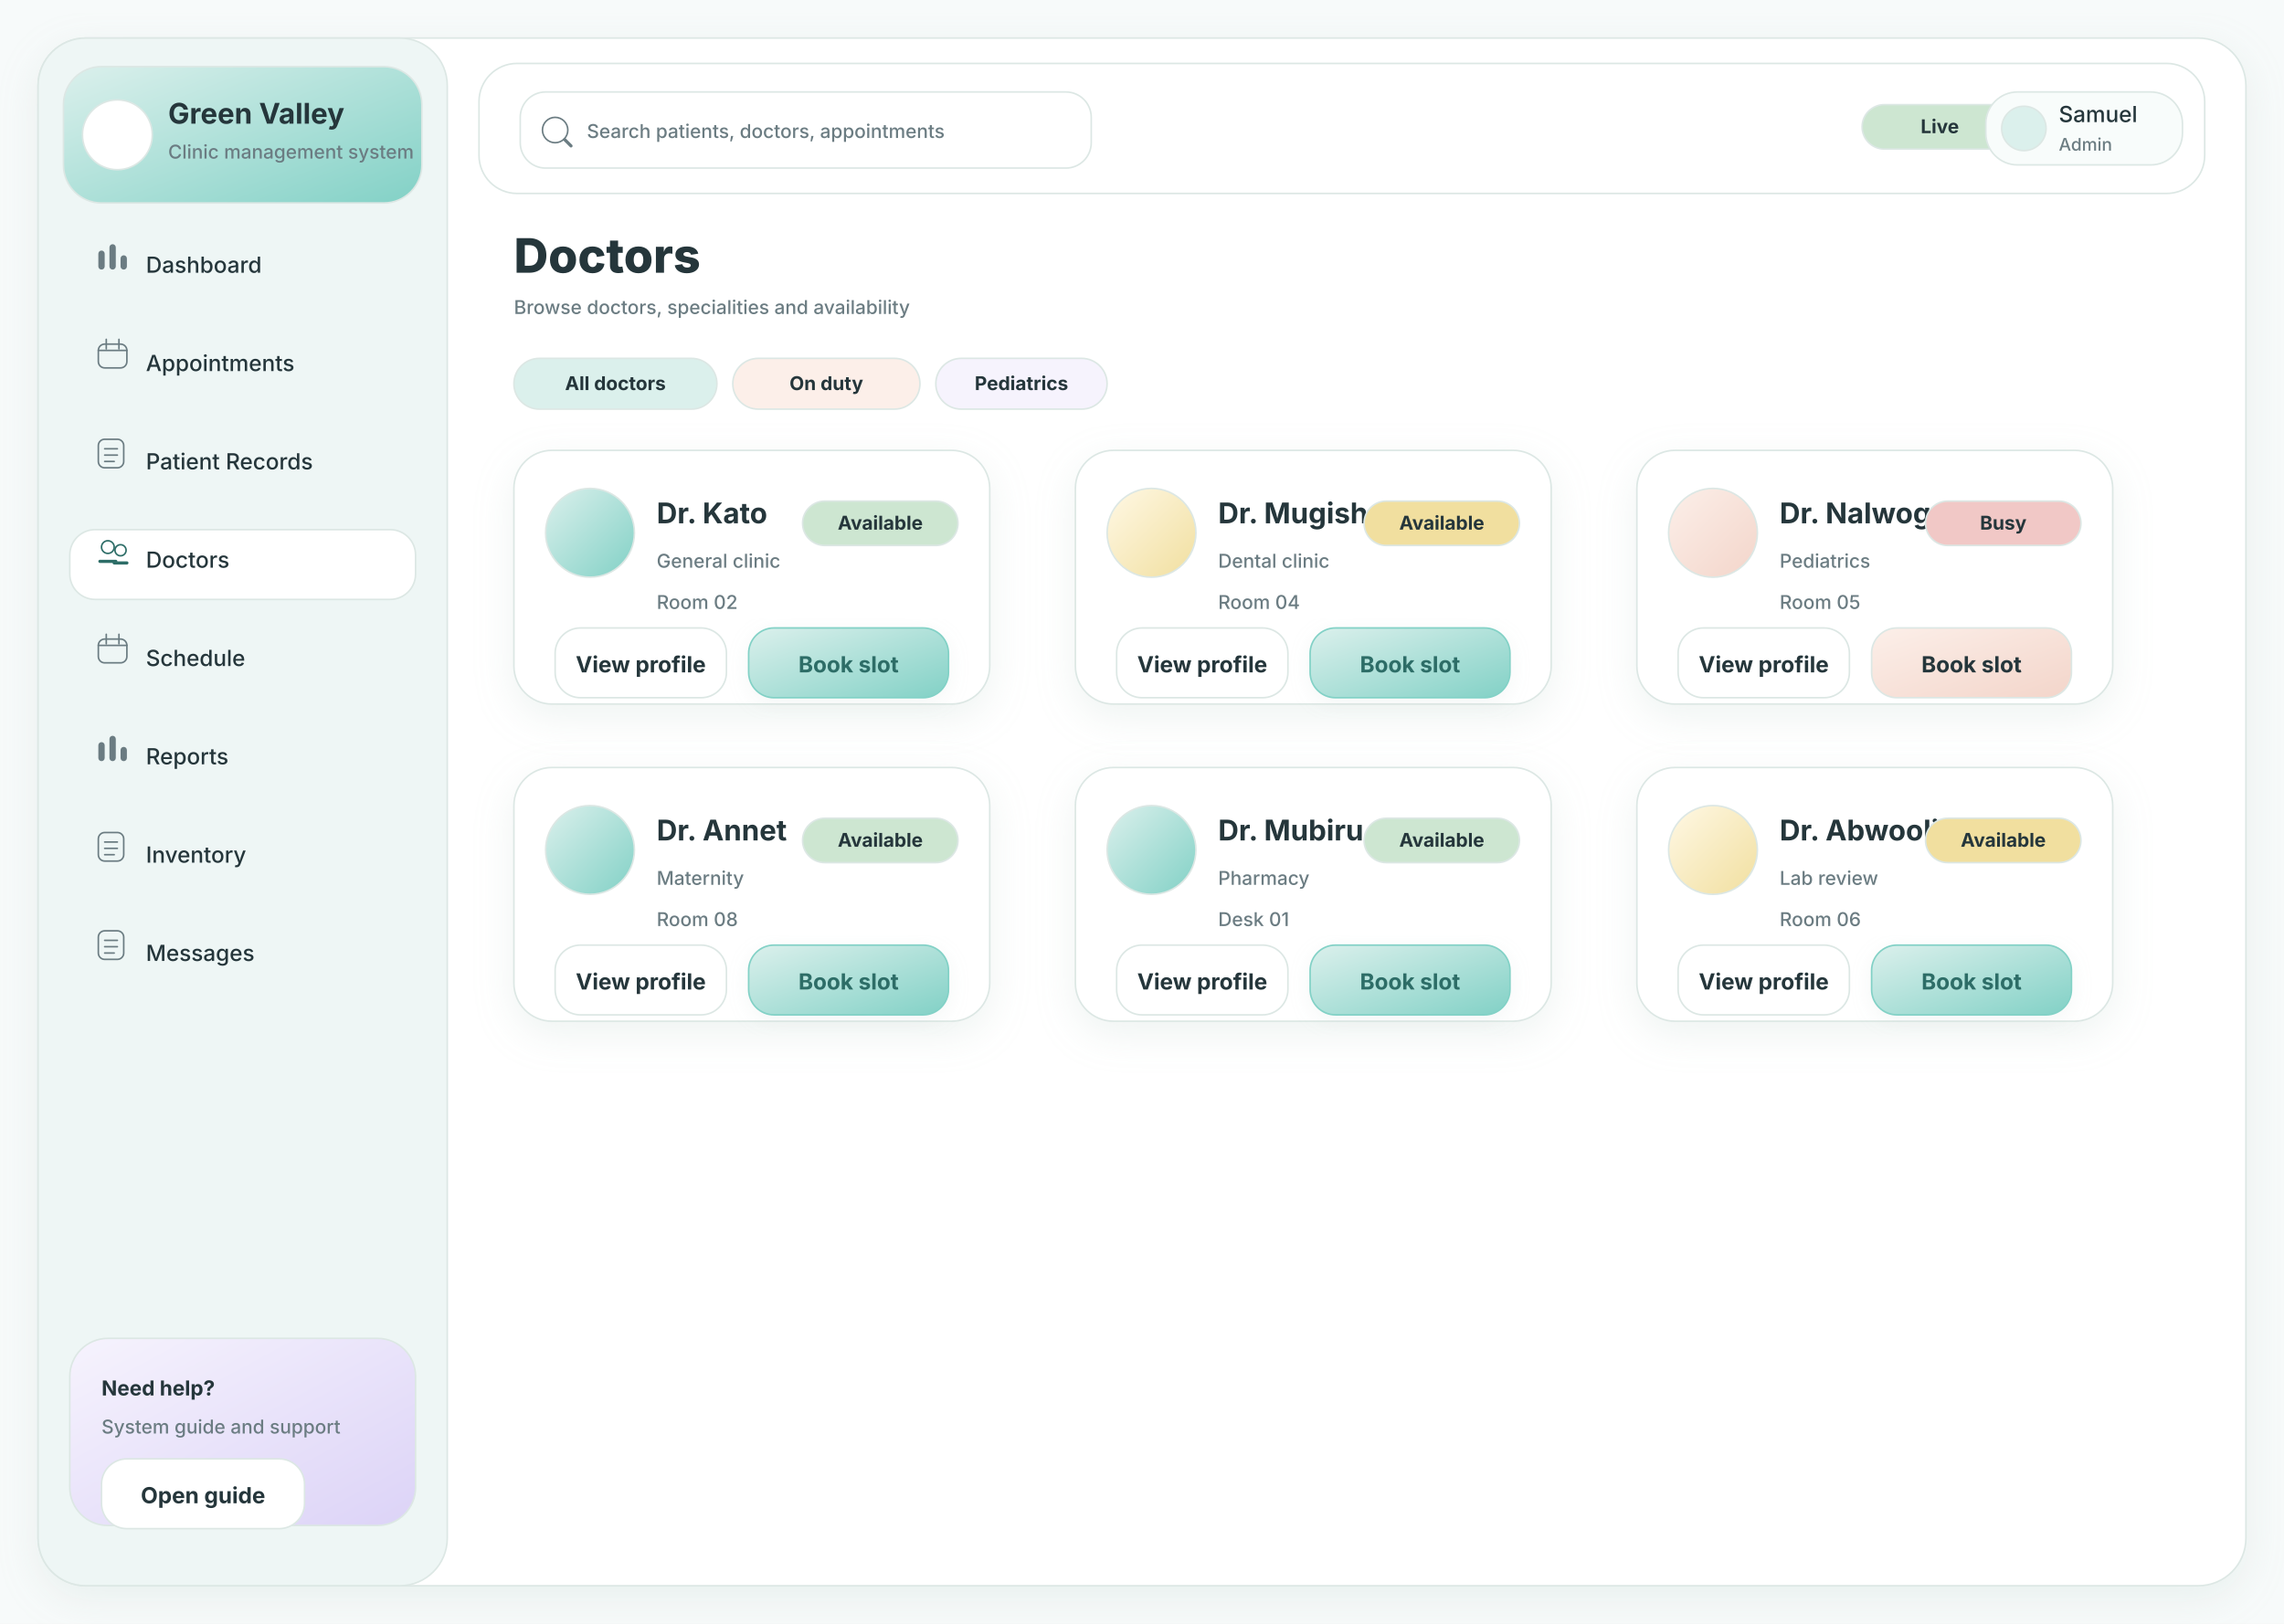
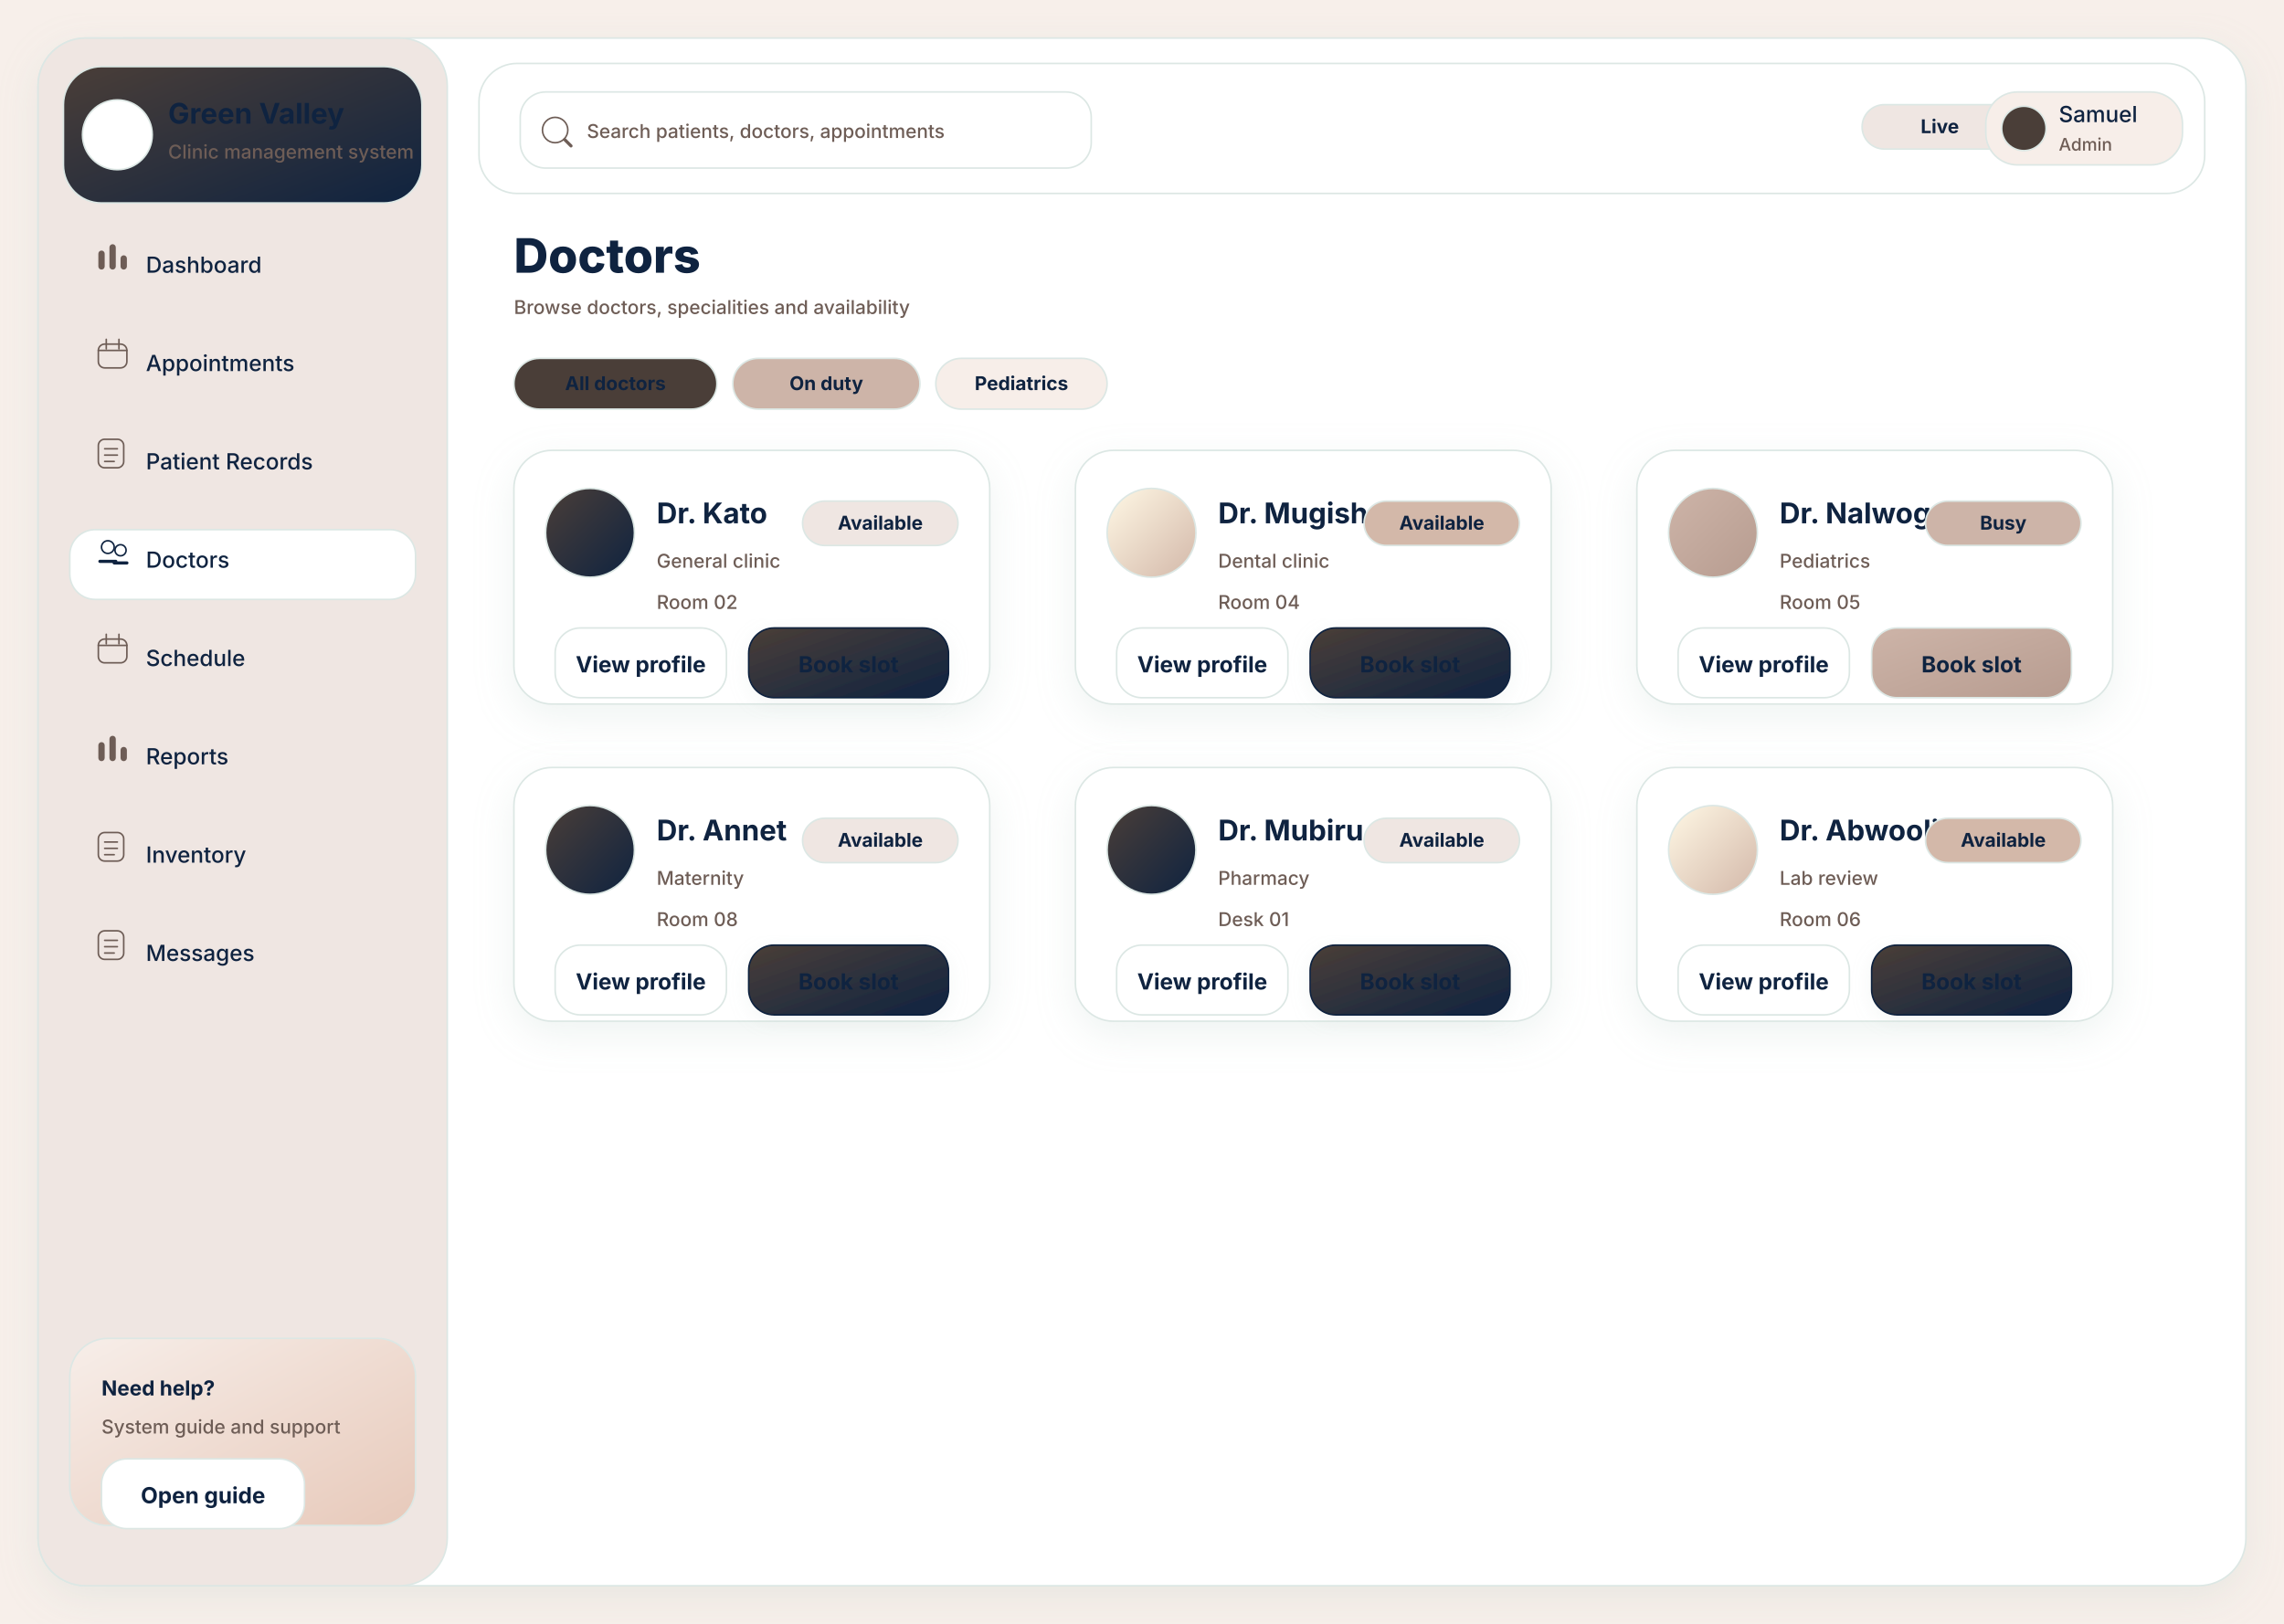
<svg xmlns="http://www.w3.org/2000/svg" width="1440" height="1024" viewBox="0 0 1440 1024">
  <style>
-     .title { font-family: Inter, Arial, sans-serif; font-size: 30px; font-weight: 800; fill: #25363B; }
-     .h2 { font-family: Inter, Arial, sans-serif; font-size: 22px; font-weight: 800; fill: #25363B; }
-     .h3 { font-family: Inter, Arial, sans-serif; font-size: 18px; font-weight: 700; fill: #25363B; }
-     .label { font-family: Inter, Arial, sans-serif; font-size: 13px; font-weight: 700; fill: #25363B; }
-     .body { font-family: Inter, Arial, sans-serif; font-size: 14px; font-weight: 500; fill: #25363B; }
-     .small { font-family: Inter, Arial, sans-serif; font-size: 12px; font-weight: 500; fill: #6B7C82; }
-     .tiny { font-family: Inter, Arial, sans-serif; font-size: 11px; font-weight: 500; fill: #6B7C82; }
-     .chip { font-family: Inter, Arial, sans-serif; font-size: 12px; font-weight: 700; fill: #25363B; }
-     .button { font-family: Inter, Arial, sans-serif; font-size: 14px; font-weight: 700; fill: #2D6D67; }
-     .buttonLight { font-family: Inter, Arial, sans-serif; font-size: 14px; font-weight: 700; fill: #25363B; }
+     .title { font-family: Inter, Arial, sans-serif; font-size: 30px; font-weight: 800; fill: #0F2340; }
+     .h2 { font-family: Inter, Arial, sans-serif; font-size: 22px; font-weight: 800; fill: #0F2340; }
+     .h3 { font-family: Inter, Arial, sans-serif; font-size: 18px; font-weight: 700; fill: #0F2340; }
+     .label { font-family: Inter, Arial, sans-serif; font-size: 13px; font-weight: 700; fill: #0F2340; }
+     .body { font-family: Inter, Arial, sans-serif; font-size: 14px; font-weight: 500; fill: #0F2340; }
+     .small { font-family: Inter, Arial, sans-serif; font-size: 12px; font-weight: 500; fill: #6E5D56; }
+     .tiny { font-family: Inter, Arial, sans-serif; font-size: 11px; font-weight: 500; fill: #6E5D56; }
+     .chip { font-family: Inter, Arial, sans-serif; font-size: 12px; font-weight: 700; fill: #0F2340; }
+     .button { font-family: Inter, Arial, sans-serif; font-size: 14px; font-weight: 700; fill: #0F2340; }
+     .buttonLight { font-family: Inter, Arial, sans-serif; font-size: 14px; font-weight: 700; fill: #0F2340; }
    .whiteBtn { font-family: Inter, Arial, sans-serif; font-size: 14px; font-weight: 700; fill: white; }
-     .num { font-family: Inter, Arial, sans-serif; font-size: 28px; font-weight: 800; fill: #25363B; }
+     .num { font-family: Inter, Arial, sans-serif; font-size: 28px; font-weight: 800; fill: #0F2340; }
    .center { dominant-baseline: middle; text-anchor: middle; }
</style>
  <defs>
    <linearGradient id="gradPrimary" x1="0" y1="0" x2="1" y2="1">
-       <stop offset="0%" stop-color="#DBF0EC" />
-       <stop offset="100%" stop-color="#82D1C6" />
+       <stop offset="0%" stop-color="#4A3E38" />
+       <stop offset="100%" stop-color="#0F2340" />
    </linearGradient>
    <linearGradient id="gradPeach" x1="0" y1="0" x2="1" y2="1">
-       <stop offset="0%" stop-color="#FCEFE9" />
-       <stop offset="100%" stop-color="#F3D5CA" />
+       <stop offset="0%" stop-color="#CDB4A8" />
+       <stop offset="100%" stop-color="#B79C90" />
    </linearGradient>
    <linearGradient id="gradLav" x1="0" y1="0" x2="1" y2="1">
-       <stop offset="0%" stop-color="#F6F3FD" />
-       <stop offset="100%" stop-color="#DCD3F7" />
+       <stop offset="0%" stop-color="#F7EEE9" />
+       <stop offset="100%" stop-color="#E7C9BA" />
    </linearGradient>
    <linearGradient id="gradYellow" x1="0" y1="0" x2="1" y2="1">
      <stop offset="0%" stop-color="#FFF8E5" />
-       <stop offset="100%" stop-color="#F1DF9F" />
+       <stop offset="100%" stop-color="#D3B8A9" />
    </linearGradient>
    <filter id="shadow" x="-20%" y="-20%" width="140%" height="150%">
      <feDropShadow dx="0" dy="8" stdDeviation="12" flood-color="#B9CCC7" flood-opacity="0.22" />
    </filter>
    <filter id="soft" x="-20%" y="-20%" width="140%" height="150%">
      <feDropShadow dx="0" dy="3" stdDeviation="6" flood-color="#B9CCC7" flood-opacity="0.16" />
    </filter>
  </defs>
-   <rect x="0" y="0" width="1440" height="1024" fill="#F7FAFA" rx="0" ry="0" />
+   <rect x="0" y="0" width="1440" height="1024" fill="#F7EFEA" rx="0" ry="0" />
  <rect x="24" y="24" width="1392" height="976" fill="#FFFFFF" stroke="#DCE7E4" stroke-width="1" rx="30" ry="30" filter="url(#shadow)" />
-   <rect x="24" y="24" width="258" height="976" fill="#EEF6F5" stroke="#DCE7E4" stroke-width="1" rx="30" ry="30" />
+   <rect x="24" y="24" width="258" height="976" fill="#EFE6E2" stroke="#DCE7E4" stroke-width="1" rx="30" ry="30" />
  <rect x="40" y="42" width="226" height="86" fill="url(#gradPrimary)" stroke="#DCE7E4" stroke-width="1" rx="24" ry="24" />
  <circle cx="74" cy="85" r="22" fill="white" stroke="#DCE7E4" stroke-width="1" />
  <text x="106" y="78" class="h3" text-anchor="start">Green Valley</text>
  <text x="106" y="100" class="small" text-anchor="start">Clinic management system</text>
-   <rect x="62" y="158" width="4" height="12" fill="#6B7C82" rx="2" ry="2" />
-   <rect x="69" y="154" width="4" height="16" fill="#6B7C82" rx="2" ry="2" />
-   <rect x="76" y="161" width="4" height="9" fill="#6B7C82" rx="2" ry="2" />
-   <text x="92" y="172" class="body" fill="#6B7C82">Dashboard</text>
-   <rect x="62" y="217" width="18" height="15" fill="none" stroke="#6B7C82" stroke-width="1" rx="4" ry="4" />
-   <line x1="67" y1="214" x2="67" y2="220" stroke="#6B7C82" stroke-width="1" stroke-linecap="round" />
-   <line x1="75" y1="214" x2="75" y2="220" stroke="#6B7C82" stroke-width="1" stroke-linecap="round" />
-   <line x1="62" y1="221" x2="80" y2="221" stroke="#6B7C82" stroke-width="1" stroke-linecap="round" />
-   <text x="92" y="234" class="body" fill="#6B7C82">Appointments</text>
-   <rect x="62" y="277" width="16" height="18" fill="none" stroke="#6B7C82" stroke-width="1" rx="4" ry="4" />
-   <line x1="66" y1="283" x2="74" y2="283" stroke="#6B7C82" stroke-width="1" stroke-linecap="round" />
-   <line x1="66" y1="287" x2="74" y2="287" stroke="#6B7C82" stroke-width="1" stroke-linecap="round" />
-   <line x1="66" y1="291" x2="72" y2="291" stroke="#6B7C82" stroke-width="1" stroke-linecap="round" />
-   <text x="92" y="296" class="body" fill="#6B7C82">Patient Records</text>
+   <rect x="62" y="158" width="4" height="12" fill="#6E5D56" rx="2" ry="2" />
+   <rect x="69" y="154" width="4" height="16" fill="#6E5D56" rx="2" ry="2" />
+   <rect x="76" y="161" width="4" height="9" fill="#6E5D56" rx="2" ry="2" />
+   <text x="92" y="172" class="body" fill="#6E5D56">Dashboard</text>
+   <rect x="62" y="217" width="18" height="15" fill="none" stroke="#6E5D56" stroke-width="1" rx="4" ry="4" />
+   <line x1="67" y1="214" x2="67" y2="220" stroke="#6E5D56" stroke-width="1" stroke-linecap="round" />
+   <line x1="75" y1="214" x2="75" y2="220" stroke="#6E5D56" stroke-width="1" stroke-linecap="round" />
+   <line x1="62" y1="221" x2="80" y2="221" stroke="#6E5D56" stroke-width="1" stroke-linecap="round" />
+   <text x="92" y="234" class="body" fill="#6E5D56">Appointments</text>
+   <rect x="62" y="277" width="16" height="18" fill="none" stroke="#6E5D56" stroke-width="1" rx="4" ry="4" />
+   <line x1="66" y1="283" x2="74" y2="283" stroke="#6E5D56" stroke-width="1" stroke-linecap="round" />
+   <line x1="66" y1="287" x2="74" y2="287" stroke="#6E5D56" stroke-width="1" stroke-linecap="round" />
+   <line x1="66" y1="291" x2="72" y2="291" stroke="#6E5D56" stroke-width="1" stroke-linecap="round" />
+   <text x="92" y="296" class="body" fill="#6E5D56">Patient Records</text>
  <rect x="44" y="334" width="218" height="44" fill="white" stroke="#DCE7E4" stroke-width="1" rx="16" ry="16" />
-   <circle cx="68" cy="345" r="4" fill="none" stroke="#2D6D67" stroke-width="1" />
-   <circle cx="76" cy="347" r="3.5" fill="none" stroke="#2D6D67" stroke-width="1" />
-   <line x1="63" y1="354" x2="73" y2="354" stroke="#2D6D67" stroke-width="2" stroke-linecap="round" />
-   <line x1="72" y1="355" x2="80" y2="355" stroke="#2D6D67" stroke-width="2" stroke-linecap="round" />
-   <text x="92" y="358" class="body" fill="#2D6D67">Doctors</text>
-   <rect x="62" y="403" width="18" height="15" fill="none" stroke="#6B7C82" stroke-width="1" rx="4" ry="4" />
-   <line x1="67" y1="400" x2="67" y2="406" stroke="#6B7C82" stroke-width="1" stroke-linecap="round" />
-   <line x1="75" y1="400" x2="75" y2="406" stroke="#6B7C82" stroke-width="1" stroke-linecap="round" />
-   <line x1="62" y1="407" x2="80" y2="407" stroke="#6B7C82" stroke-width="1" stroke-linecap="round" />
-   <text x="92" y="420" class="body" fill="#6B7C82">Schedule</text>
-   <rect x="62" y="468" width="4" height="12" fill="#6B7C82" rx="2" ry="2" />
-   <rect x="69" y="464" width="4" height="16" fill="#6B7C82" rx="2" ry="2" />
-   <rect x="76" y="471" width="4" height="9" fill="#6B7C82" rx="2" ry="2" />
-   <text x="92" y="482" class="body" fill="#6B7C82">Reports</text>
-   <rect x="62" y="525" width="16" height="18" fill="none" stroke="#6B7C82" stroke-width="1" rx="4" ry="4" />
-   <line x1="66" y1="531" x2="74" y2="531" stroke="#6B7C82" stroke-width="1" stroke-linecap="round" />
-   <line x1="66" y1="535" x2="74" y2="535" stroke="#6B7C82" stroke-width="1" stroke-linecap="round" />
-   <line x1="66" y1="539" x2="72" y2="539" stroke="#6B7C82" stroke-width="1" stroke-linecap="round" />
-   <text x="92" y="544" class="body" fill="#6B7C82">Inventory</text>
-   <rect x="62" y="587" width="16" height="18" fill="none" stroke="#6B7C82" stroke-width="1" rx="4" ry="4" />
-   <line x1="66" y1="593" x2="74" y2="593" stroke="#6B7C82" stroke-width="1" stroke-linecap="round" />
-   <line x1="66" y1="597" x2="74" y2="597" stroke="#6B7C82" stroke-width="1" stroke-linecap="round" />
-   <line x1="66" y1="601" x2="72" y2="601" stroke="#6B7C82" stroke-width="1" stroke-linecap="round" />
-   <text x="92" y="606" class="body" fill="#6B7C82">Messages</text>
+   <circle cx="68" cy="345" r="4" fill="none" stroke="#0F2340" stroke-width="1" />
+   <circle cx="76" cy="347" r="3.5" fill="none" stroke="#0F2340" stroke-width="1" />
+   <line x1="63" y1="354" x2="73" y2="354" stroke="#0F2340" stroke-width="2" stroke-linecap="round" />
+   <line x1="72" y1="355" x2="80" y2="355" stroke="#0F2340" stroke-width="2" stroke-linecap="round" />
+   <text x="92" y="358" class="body" fill="#0F2340">Doctors</text>
+   <rect x="62" y="403" width="18" height="15" fill="none" stroke="#6E5D56" stroke-width="1" rx="4" ry="4" />
+   <line x1="67" y1="400" x2="67" y2="406" stroke="#6E5D56" stroke-width="1" stroke-linecap="round" />
+   <line x1="75" y1="400" x2="75" y2="406" stroke="#6E5D56" stroke-width="1" stroke-linecap="round" />
+   <line x1="62" y1="407" x2="80" y2="407" stroke="#6E5D56" stroke-width="1" stroke-linecap="round" />
+   <text x="92" y="420" class="body" fill="#6E5D56">Schedule</text>
+   <rect x="62" y="468" width="4" height="12" fill="#6E5D56" rx="2" ry="2" />
+   <rect x="69" y="464" width="4" height="16" fill="#6E5D56" rx="2" ry="2" />
+   <rect x="76" y="471" width="4" height="9" fill="#6E5D56" rx="2" ry="2" />
+   <text x="92" y="482" class="body" fill="#6E5D56">Reports</text>
+   <rect x="62" y="525" width="16" height="18" fill="none" stroke="#6E5D56" stroke-width="1" rx="4" ry="4" />
+   <line x1="66" y1="531" x2="74" y2="531" stroke="#6E5D56" stroke-width="1" stroke-linecap="round" />
+   <line x1="66" y1="535" x2="74" y2="535" stroke="#6E5D56" stroke-width="1" stroke-linecap="round" />
+   <line x1="66" y1="539" x2="72" y2="539" stroke="#6E5D56" stroke-width="1" stroke-linecap="round" />
+   <text x="92" y="544" class="body" fill="#6E5D56">Inventory</text>
+   <rect x="62" y="587" width="16" height="18" fill="none" stroke="#6E5D56" stroke-width="1" rx="4" ry="4" />
+   <line x1="66" y1="593" x2="74" y2="593" stroke="#6E5D56" stroke-width="1" stroke-linecap="round" />
+   <line x1="66" y1="597" x2="74" y2="597" stroke="#6E5D56" stroke-width="1" stroke-linecap="round" />
+   <line x1="66" y1="601" x2="72" y2="601" stroke="#6E5D56" stroke-width="1" stroke-linecap="round" />
+   <text x="92" y="606" class="body" fill="#6E5D56">Messages</text>
  <rect x="44" y="844" width="218" height="118" fill="url(#gradLav)" stroke="#DCE7E4" stroke-width="1" rx="24" ry="24" />
  <text x="64" y="880" class="label" text-anchor="start">Need help?</text>
  <text x="64" y="904" class="small" text-anchor="start">System guide and support</text>
  <rect x="64" y="920" width="128" height="44" fill="white" stroke="#DCE7E4" stroke-width="1" rx="16" ry="16" />
  <text x="128.0" y="948" class="buttonLight" text-anchor="middle">Open guide</text>
  <rect x="302" y="40" width="1088" height="82" fill="white" stroke="#DCE7E4" stroke-width="1" rx="24" ry="24" />
  <text x="328" y="48" class="label" text-anchor="start" />
  <rect x="328" y="58" width="360" height="48" fill="white" stroke="#DCE7E4" stroke-width="1" rx="16" ry="16" />
-   <circle cx="350" cy="82.0" r="8" fill="none" stroke="#6B7C82" stroke-width="1" />
-   <line x1="356" y1="88.0" x2="360" y2="92.0" stroke="#6B7C82" stroke-width="2" stroke-linecap="round" />
+   <circle cx="350" cy="82.0" r="8" fill="none" stroke="#6E5D56" stroke-width="1" />
+   <line x1="356" y1="88.0" x2="360" y2="92.0" stroke="#6E5D56" stroke-width="2" stroke-linecap="round" />
  <text x="370" y="87.0" class="small" text-anchor="start">Search patients, doctors, appointments</text>
-   <rect x="1174" y="66" width="98" height="28" rx="14" ry="14" fill="#CDE6D1" stroke="#DCE7E4" stroke-width="1" />
-   <text x="1223" y="84" class="chip" text-anchor="middle" fill="#25363B">Live</text>
+   <rect x="1174" y="66" width="98" height="28" rx="14" ry="14" fill="#EFE6E2" stroke="#DCE7E4" stroke-width="1" />
+   <text x="1223" y="84" class="chip" text-anchor="middle" fill="#0F2340">Live</text>
  <circle cx="1296" cy="81" r="20" fill="url(#gradPeach)" stroke="#DCE7E4" stroke-width="1" />
  <circle cx="1342" cy="81" r="20" fill="url(#gradLav)" stroke="#DCE7E4" stroke-width="1" />
  <rect x="1290" y="140" width="100" height="0" fill="none" stroke="none" stroke-width="1" rx="18" ry="18" />
  <rect x="134" y="0" width="0" height="0" fill="none" rx="18" ry="18" />
  <rect x="1218" y="58" width="0" height="0" fill="none" rx="18" ry="18" />
-   <rect x="1252" y="58" width="124" height="46" fill="#F8FCFB" stroke="#DCE7E4" stroke-width="1" rx="20" ry="20" />
-   <circle cx="1276" cy="81" r="14" fill="#DBF0EC" stroke="#DCE7E4" stroke-width="1" />
+   <rect x="1252" y="58" width="124" height="46" fill="#F7EEE9" stroke="#DCE7E4" stroke-width="1" rx="20" ry="20" />
+   <circle cx="1276" cy="81" r="14" fill="#4A3E38" stroke="#DCE7E4" stroke-width="1" />
  <text x="1298" y="77" class="body" text-anchor="start">Samuel</text>
  <text x="1298" y="95" class="tiny" text-anchor="start">Admin</text>
  <text x="324" y="172" class="title" text-anchor="start">Doctors</text>
  <text x="324" y="198" class="small" text-anchor="start">Browse doctors, specialities and availability</text>
-   <rect x="324" y="226" width="128" height="32" fill="#DBF0EC" stroke="#DCE7E4" stroke-width="1" rx="16" ry="16" />
+   <rect x="324" y="226" width="128" height="32" fill="#4A3E38" stroke="#DCE7E4" stroke-width="1" rx="16" ry="16" />
  <text x="388.0" y="246" class="chip" text-anchor="middle">All doctors</text>
-   <rect x="462" y="226" width="118" height="32" fill="#FCEFE9" stroke="#DCE7E4" stroke-width="1" rx="16" ry="16" />
+   <rect x="462" y="226" width="118" height="32" fill="#CDB4A8" stroke="#DCE7E4" stroke-width="1" rx="16" ry="16" />
  <text x="521.0" y="246" class="chip" text-anchor="middle">On duty</text>
-   <rect x="590" y="226" width="108" height="32" fill="#F6F3FD" stroke="#DCE7E4" stroke-width="1" rx="16" ry="16" />
+   <rect x="590" y="226" width="108" height="32" fill="#F7EEE9" stroke="#DCE7E4" stroke-width="1" rx="16" ry="16" />
  <text x="644.0" y="246" class="chip" text-anchor="middle">Pediatrics</text>
  <rect x="324" y="284" width="300" height="160" fill="white" stroke="#DCE7E4" stroke-width="1" rx="24" ry="24" filter="url(#shadow)" />
  <circle cx="372" cy="336" r="28" fill="url(#gradPrimary)" stroke="#DCE7E4" stroke-width="1" />
  <text x="414" y="330" class="h3" text-anchor="start">Dr. Kato</text>
  <text x="414" y="358" class="small" text-anchor="start">General clinic</text>
  <text x="414" y="384" class="small" text-anchor="start">Room 02</text>
-   <rect x="506" y="316" width="98" height="28" rx="14" ry="14" fill="#CDE6D1" stroke="#DCE7E4" stroke-width="1" />
-   <text x="555" y="334" class="chip" text-anchor="middle" fill="#25363B">Available</text>
+   <rect x="506" y="316" width="98" height="28" rx="14" ry="14" fill="#EFE6E2" stroke="#DCE7E4" stroke-width="1" />
+   <text x="555" y="334" class="chip" text-anchor="middle" fill="#0F2340">Available</text>
  <rect x="350" y="396" width="108" height="44" fill="white" stroke="#DCE7E4" stroke-width="1" rx="16" ry="16" />
  <text x="404.0" y="424" class="buttonLight" text-anchor="middle">View profile</text>
-   <rect x="472" y="396" width="126" height="44" fill="url(#gradPrimary)" stroke="#82D1C6" stroke-width="1" rx="16" ry="16" filter="url(#soft)" />
+   <rect x="472" y="396" width="126" height="44" fill="url(#gradPrimary)" stroke="#0F2340" stroke-width="1" rx="16" ry="16" filter="url(#soft)" />
  <text x="535.0" y="424" class="button" text-anchor="middle">Book slot</text>
  <rect x="678" y="284" width="300" height="160" fill="white" stroke="#DCE7E4" stroke-width="1" rx="24" ry="24" filter="url(#shadow)" />
  <circle cx="726" cy="336" r="28" fill="url(#gradYellow)" stroke="#DCE7E4" stroke-width="1" />
  <text x="768" y="330" class="h3" text-anchor="start">Dr. Mugisha</text>
  <text x="768" y="358" class="small" text-anchor="start">Dental clinic</text>
  <text x="768" y="384" class="small" text-anchor="start">Room 04</text>
-   <rect x="860" y="316" width="98" height="28" rx="14" ry="14" fill="#F1DF9F" stroke="#DCE7E4" stroke-width="1" />
-   <text x="909" y="334" class="chip" text-anchor="middle" fill="#25363B">Available</text>
+   <rect x="860" y="316" width="98" height="28" rx="14" ry="14" fill="#D3B8A9" stroke="#DCE7E4" stroke-width="1" />
+   <text x="909" y="334" class="chip" text-anchor="middle" fill="#0F2340">Available</text>
  <rect x="704" y="396" width="108" height="44" fill="white" stroke="#DCE7E4" stroke-width="1" rx="16" ry="16" />
  <text x="758.0" y="424" class="buttonLight" text-anchor="middle">View profile</text>
-   <rect x="826" y="396" width="126" height="44" fill="url(#gradPrimary)" stroke="#82D1C6" stroke-width="1" rx="16" ry="16" filter="url(#soft)" />
+   <rect x="826" y="396" width="126" height="44" fill="url(#gradPrimary)" stroke="#0F2340" stroke-width="1" rx="16" ry="16" filter="url(#soft)" />
  <text x="889.0" y="424" class="button" text-anchor="middle">Book slot</text>
  <rect x="1032" y="284" width="300" height="160" fill="white" stroke="#DCE7E4" stroke-width="1" rx="24" ry="24" filter="url(#shadow)" />
  <circle cx="1080" cy="336" r="28" fill="url(#gradPeach)" stroke="#DCE7E4" stroke-width="1" />
  <text x="1122" y="330" class="h3" text-anchor="start">Dr. Nalwoga</text>
  <text x="1122" y="358" class="small" text-anchor="start">Pediatrics</text>
  <text x="1122" y="384" class="small" text-anchor="start">Room 05</text>
-   <rect x="1214" y="316" width="98" height="28" rx="14" ry="14" fill="#F1C8C6" stroke="#DCE7E4" stroke-width="1" />
-   <text x="1263" y="334" class="chip" text-anchor="middle" fill="#25363B">Busy</text>
+   <rect x="1214" y="316" width="98" height="28" rx="14" ry="14" fill="#CDB4A8" stroke="#DCE7E4" stroke-width="1" />
+   <text x="1263" y="334" class="chip" text-anchor="middle" fill="#0F2340">Busy</text>
  <rect x="1058" y="396" width="108" height="44" fill="white" stroke="#DCE7E4" stroke-width="1" rx="16" ry="16" />
  <text x="1112.0" y="424" class="buttonLight" text-anchor="middle">View profile</text>
  <rect x="1180" y="396" width="126" height="44" fill="url(#gradPeach)" stroke="#DCE7E4" stroke-width="1" rx="16" ry="16" />
  <text x="1243.0" y="424" class="buttonLight" text-anchor="middle">Book slot</text>
  <rect x="324" y="484" width="300" height="160" fill="white" stroke="#DCE7E4" stroke-width="1" rx="24" ry="24" filter="url(#shadow)" />
  <circle cx="372" cy="536" r="28" fill="url(#gradPrimary)" stroke="#DCE7E4" stroke-width="1" />
  <text x="414" y="530" class="h3" text-anchor="start">Dr. Annet</text>
  <text x="414" y="558" class="small" text-anchor="start">Maternity</text>
  <text x="414" y="584" class="small" text-anchor="start">Room 08</text>
-   <rect x="506" y="516" width="98" height="28" rx="14" ry="14" fill="#CDE6D1" stroke="#DCE7E4" stroke-width="1" />
-   <text x="555" y="534" class="chip" text-anchor="middle" fill="#25363B">Available</text>
+   <rect x="506" y="516" width="98" height="28" rx="14" ry="14" fill="#EFE6E2" stroke="#DCE7E4" stroke-width="1" />
+   <text x="555" y="534" class="chip" text-anchor="middle" fill="#0F2340">Available</text>
  <rect x="350" y="596" width="108" height="44" fill="white" stroke="#DCE7E4" stroke-width="1" rx="16" ry="16" />
  <text x="404.0" y="624" class="buttonLight" text-anchor="middle">View profile</text>
-   <rect x="472" y="596" width="126" height="44" fill="url(#gradPrimary)" stroke="#82D1C6" stroke-width="1" rx="16" ry="16" filter="url(#soft)" />
+   <rect x="472" y="596" width="126" height="44" fill="url(#gradPrimary)" stroke="#0F2340" stroke-width="1" rx="16" ry="16" filter="url(#soft)" />
  <text x="535.0" y="624" class="button" text-anchor="middle">Book slot</text>
  <rect x="678" y="484" width="300" height="160" fill="white" stroke="#DCE7E4" stroke-width="1" rx="24" ry="24" filter="url(#shadow)" />
  <circle cx="726" cy="536" r="28" fill="url(#gradPrimary)" stroke="#DCE7E4" stroke-width="1" />
  <text x="768" y="530" class="h3" text-anchor="start">Dr. Mubiru</text>
  <text x="768" y="558" class="small" text-anchor="start">Pharmacy</text>
  <text x="768" y="584" class="small" text-anchor="start">Desk 01</text>
-   <rect x="860" y="516" width="98" height="28" rx="14" ry="14" fill="#CDE6D1" stroke="#DCE7E4" stroke-width="1" />
-   <text x="909" y="534" class="chip" text-anchor="middle" fill="#25363B">Available</text>
+   <rect x="860" y="516" width="98" height="28" rx="14" ry="14" fill="#EFE6E2" stroke="#DCE7E4" stroke-width="1" />
+   <text x="909" y="534" class="chip" text-anchor="middle" fill="#0F2340">Available</text>
  <rect x="704" y="596" width="108" height="44" fill="white" stroke="#DCE7E4" stroke-width="1" rx="16" ry="16" />
  <text x="758.0" y="624" class="buttonLight" text-anchor="middle">View profile</text>
-   <rect x="826" y="596" width="126" height="44" fill="url(#gradPrimary)" stroke="#82D1C6" stroke-width="1" rx="16" ry="16" filter="url(#soft)" />
+   <rect x="826" y="596" width="126" height="44" fill="url(#gradPrimary)" stroke="#0F2340" stroke-width="1" rx="16" ry="16" filter="url(#soft)" />
  <text x="889.0" y="624" class="button" text-anchor="middle">Book slot</text>
  <rect x="1032" y="484" width="300" height="160" fill="white" stroke="#DCE7E4" stroke-width="1" rx="24" ry="24" filter="url(#shadow)" />
  <circle cx="1080" cy="536" r="28" fill="url(#gradYellow)" stroke="#DCE7E4" stroke-width="1" />
  <text x="1122" y="530" class="h3" text-anchor="start">Dr. Abwooli</text>
  <text x="1122" y="558" class="small" text-anchor="start">Lab review</text>
  <text x="1122" y="584" class="small" text-anchor="start">Room 06</text>
-   <rect x="1214" y="516" width="98" height="28" rx="14" ry="14" fill="#F1DF9F" stroke="#DCE7E4" stroke-width="1" />
-   <text x="1263" y="534" class="chip" text-anchor="middle" fill="#25363B">Available</text>
+   <rect x="1214" y="516" width="98" height="28" rx="14" ry="14" fill="#D3B8A9" stroke="#DCE7E4" stroke-width="1" />
+   <text x="1263" y="534" class="chip" text-anchor="middle" fill="#0F2340">Available</text>
  <rect x="1058" y="596" width="108" height="44" fill="white" stroke="#DCE7E4" stroke-width="1" rx="16" ry="16" />
  <text x="1112.0" y="624" class="buttonLight" text-anchor="middle">View profile</text>
-   <rect x="1180" y="596" width="126" height="44" fill="url(#gradPrimary)" stroke="#82D1C6" stroke-width="1" rx="16" ry="16" filter="url(#soft)" />
+   <rect x="1180" y="596" width="126" height="44" fill="url(#gradPrimary)" stroke="#0F2340" stroke-width="1" rx="16" ry="16" filter="url(#soft)" />
  <text x="1243.0" y="624" class="button" text-anchor="middle">Book slot</text>
</svg>
